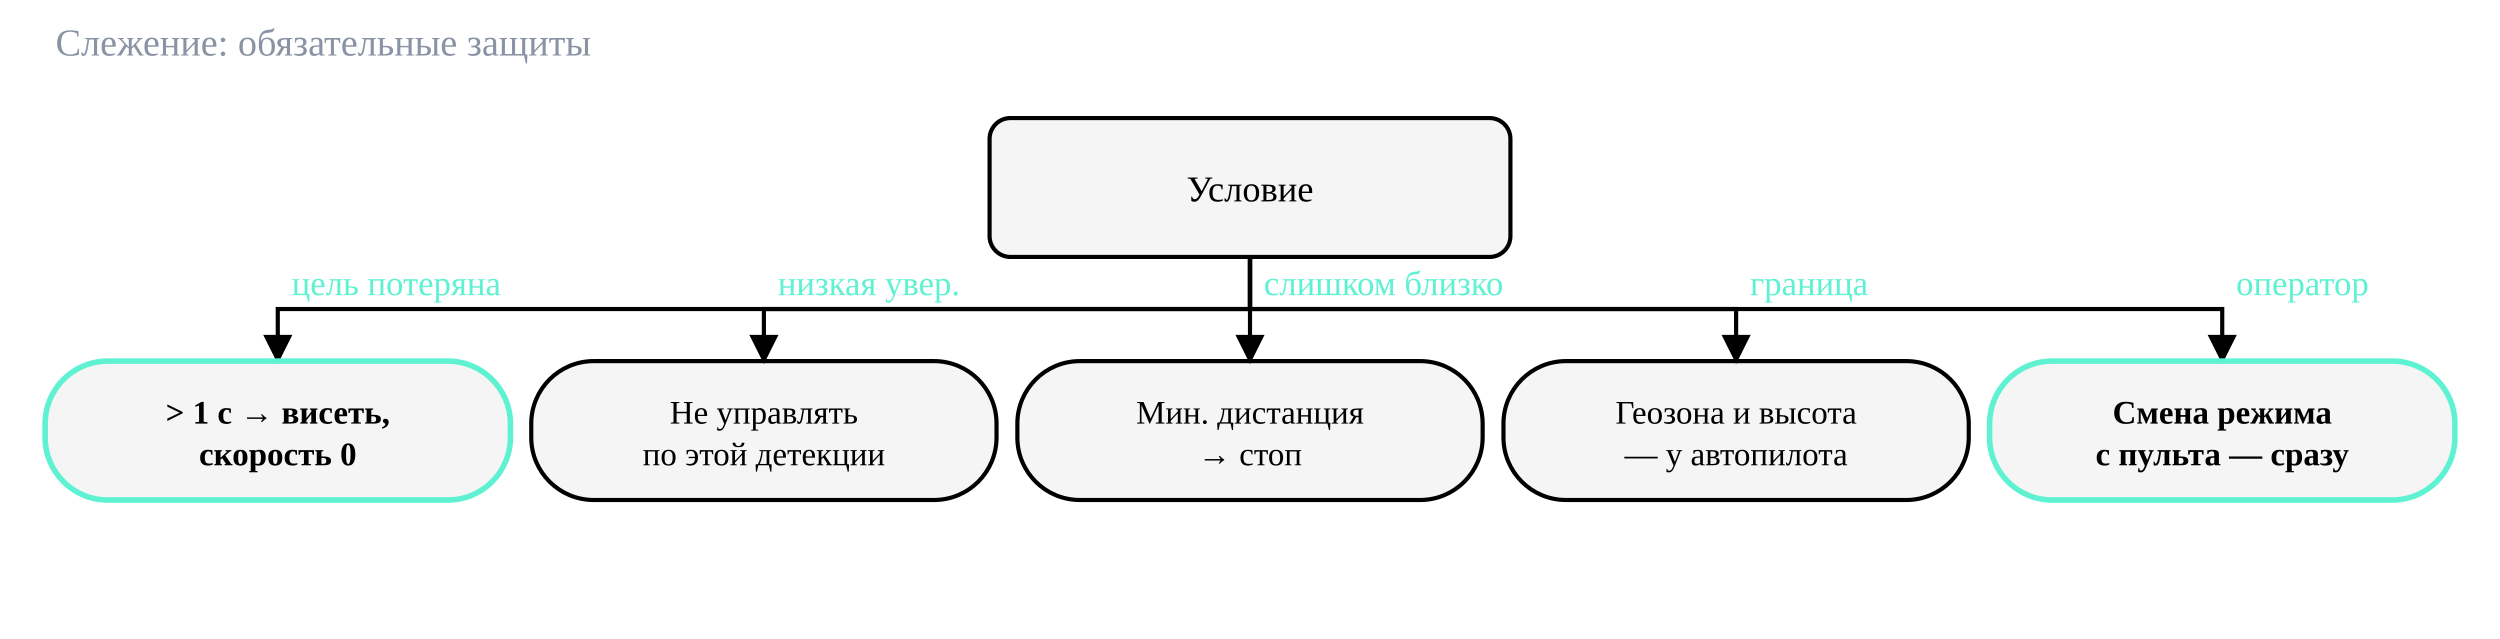
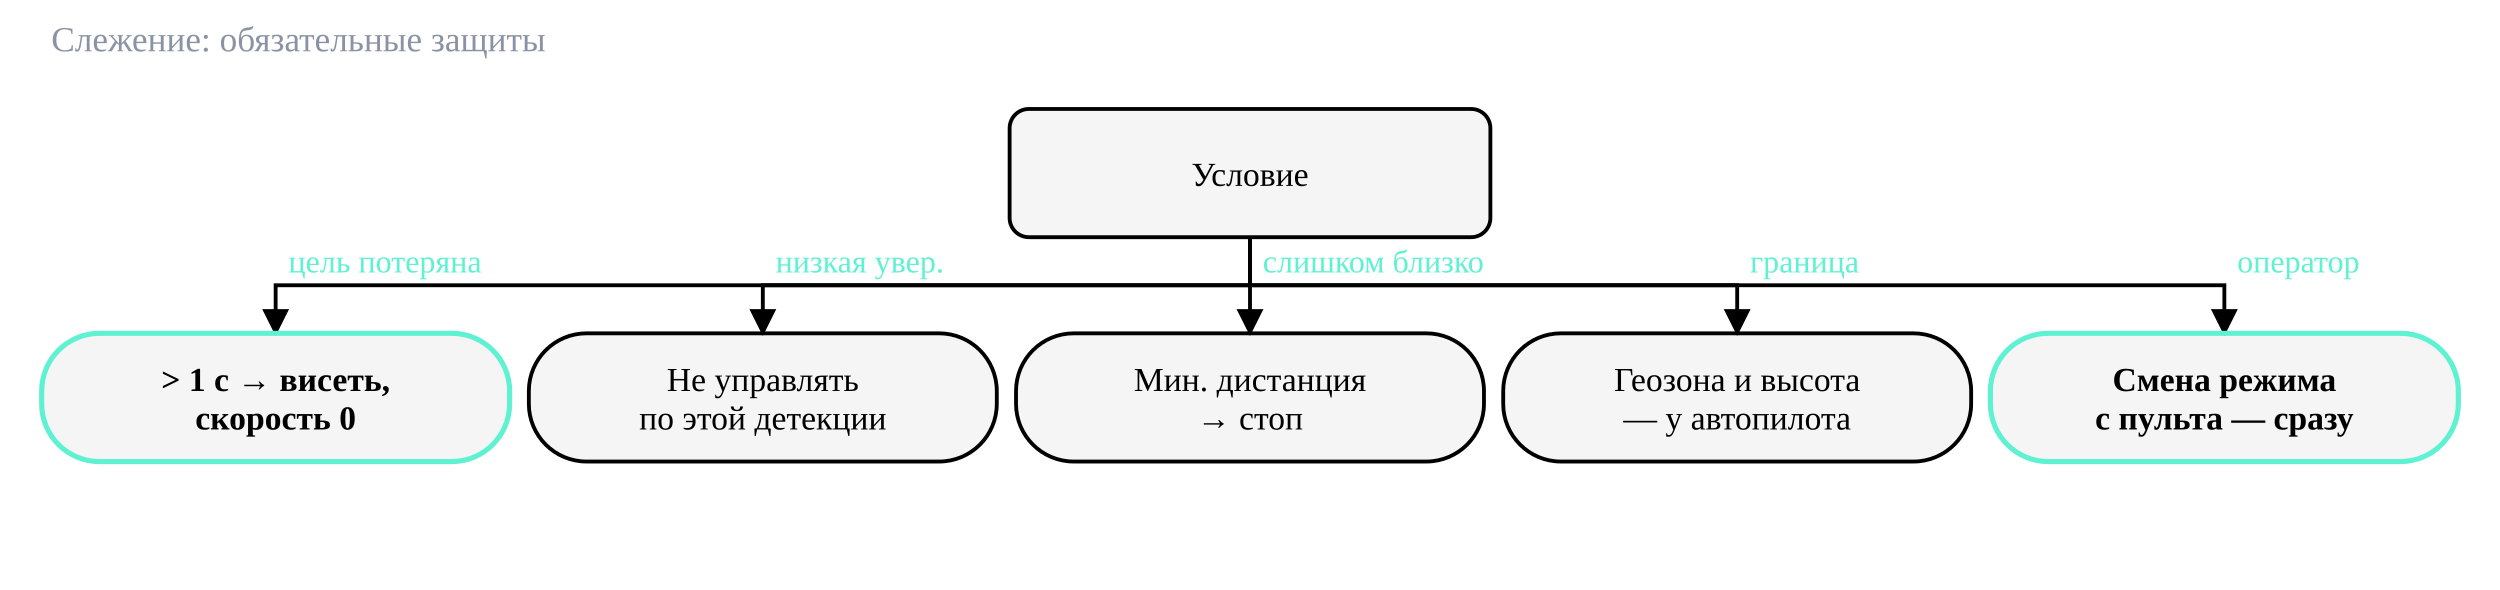
- <svg xmlns="http://www.w3.org/2000/svg" viewBox="0 0 720 184" width="100%" role="img" aria-labelledby="t" style="max-width:720px;display:block;margin:0 auto">
+ <svg xmlns="http://www.w3.org/2000/svg" viewBox="0 0 780 184" width="100%" role="img" aria-labelledby="t" style="max-width:780px;display:block;margin:0 auto">
  <style>text{font-family: var(--gc-font-mono, ui-monospace, Menlo, monospace); font-size: 12px;fill:currentColor} .m{fill:var(--gc-ink-muted, #8a93a3)} .a{fill:var(--gc-accent-hud, #5ef1d2)} .w{fill:var(--gc-signal-amber, #f0b24c)} .d{fill:var(--gc-signal-red, #e8636b)} .box{fill:var(--gc-surface-200, rgba(128,128,128,0.08));stroke:currentColor;stroke-width:1.2} .boxa{fill:var(--gc-surface-200, rgba(128,128,128,0.08));stroke:var(--gc-accent-hud, #5ef1d2);stroke-width:1.6} .ln{stroke:currentColor;stroke-width:1.2;fill:none} .lna{stroke:var(--gc-accent-hud, #5ef1d2);stroke-width:1.6;fill:none} .lnm{stroke:var(--gc-ink-muted, #8a93a3);stroke-width:1;fill:none;stroke-dasharray:4 3} .t{font-size:11px} .b{font-weight:600}</style>
  <defs>
    <marker id="ar" viewBox="0 0 10 10" refX="9" refY="5" markerWidth="7" markerHeight="7" orient="auto-start-reverse">
      <path d="M0 0L10 5L0 10z" fill="currentColor" />
    </marker>
    <marker id="ara" viewBox="0 0 10 10" refX="9" refY="5" markerWidth="7" markerHeight="7" orient="auto-start-reverse">
      <path d="M0 0L10 5L0 10z" fill="var(--gc-accent-hud, #5ef1d2)" />
    </marker>
  </defs>
  <text x="16" y="16" text-anchor="start" class="m t">Слежение: обязательные защиты</text>
-   <rect class="box" x="285.0" y="34" width="150.0" height="40" rx="6" />
-   <text x="360.0" y="58.0" text-anchor="middle" style="font-size:10.5px">Условие</text>
-   <path class="ln" d="M360.0 74 L360.0 89.0 L80.0 89.0 L80.0 104" marker-end="url(#ar)" />
-   <text x="84.0" y="85.0" text-anchor="start" class="a t" style="font-size:10px">цель потеряна</text>
-   <rect class="boxa" x="13.0" y="104" width="134.0" height="40" rx="18" />
-   <text x="80.0" y="122.0" text-anchor="middle" class="b" style="font-size:9.5px">&gt; 1 с → висеть,</text>
-   <text x="80.0" y="134.0" text-anchor="middle" class="b" style="font-size:9.5px">скорость 0</text>
-   <path class="ln" d="M360.0 74 L360.0 89.0 L220.0 89.0 L220.0 104" marker-end="url(#ar)" />
-   <text x="224.0" y="85.0" text-anchor="start" class="a t" style="font-size:10px">низкая увер.</text>
-   <rect class="box" x="153.0" y="104" width="134.0" height="40" rx="18" />
-   <text x="220.0" y="122.0" text-anchor="middle" style="font-size:9.5px">Не управлять</text>
-   <text x="220.0" y="134.0" text-anchor="middle" style="font-size:9.5px">по этой детекции</text>
-   <path class="ln" d="M360.0 74 L360.0 89.0 L360.0 89.0 L360.0 104" marker-end="url(#ar)" />
-   <text x="364.0" y="85.0" text-anchor="start" class="a t" style="font-size:10px">слишком близко</text>
-   <rect class="box" x="293.0" y="104" width="134.0" height="40" rx="18" />
-   <text x="360.0" y="122.0" text-anchor="middle" style="font-size:9.5px">Мин. дистанция</text>
-   <text x="360.0" y="134.0" text-anchor="middle" style="font-size:9.5px">→ стоп</text>
-   <path class="ln" d="M360.0 74 L360.0 89.0 L500.0 89.0 L500.0 104" marker-end="url(#ar)" />
-   <text x="504.0" y="85.0" text-anchor="start" class="a t" style="font-size:10px">граница</text>
-   <rect class="box" x="433.0" y="104" width="134.0" height="40" rx="18" />
-   <text x="500.0" y="122.0" text-anchor="middle" style="font-size:9.5px">Геозона и высота</text>
-   <text x="500.0" y="134.0" text-anchor="middle" style="font-size:9.5px">— у автопилота</text>
-   <path class="ln" d="M360.0 74 L360.0 89.0 L640.0 89.0 L640.0 104" marker-end="url(#ar)" />
-   <text x="644.0" y="85.0" text-anchor="start" class="a t" style="font-size:10px">оператор</text>
-   <rect class="boxa" x="573.0" y="104" width="134.0" height="40" rx="18" />
-   <text x="640.0" y="122.0" text-anchor="middle" class="b" style="font-size:9.5px">Смена режима</text>
-   <text x="640.0" y="134.0" text-anchor="middle" class="b" style="font-size:9.5px">с пульта — сразу</text>
+   <rect class="box" x="315.0" y="34" width="150.0" height="40" rx="6" />
+   <text x="390.0" y="58.0" text-anchor="middle" style="font-size:10.5px">Условие</text>
+   <path class="ln" d="M390.0 74 L390.0 89.0 L86.0 89.0 L86.0 104" marker-end="url(#ar)" />
+   <text x="90.0" y="85.0" text-anchor="start" class="a t" style="font-size:10px">цель потеряна</text>
+   <rect class="boxa" x="13.0" y="104" width="146.0" height="40" rx="18" />
+   <text x="86.0" y="122.0" text-anchor="middle" class="b" style="font-size:10.5px">&gt; 1 с → висеть,</text>
+   <text x="86.0" y="134.0" text-anchor="middle" class="b" style="font-size:10.5px">скорость 0</text>
+   <path class="ln" d="M390.0 74 L390.0 89.0 L238.0 89.0 L238.0 104" marker-end="url(#ar)" />
+   <text x="242.0" y="85.0" text-anchor="start" class="a t" style="font-size:10px">низкая увер.</text>
+   <rect class="box" x="165.0" y="104" width="146.0" height="40" rx="18" />
+   <text x="238.0" y="122.0" text-anchor="middle" style="font-size:10.5px">Не управлять</text>
+   <text x="238.0" y="134.0" text-anchor="middle" style="font-size:10.5px">по этой детекции</text>
+   <path class="ln" d="M390.0 74 L390.0 89.0 L390.0 89.0 L390.0 104" marker-end="url(#ar)" />
+   <text x="394.0" y="85.0" text-anchor="start" class="a t" style="font-size:10px">слишком близко</text>
+   <rect class="box" x="317.0" y="104" width="146.0" height="40" rx="18" />
+   <text x="390.0" y="122.0" text-anchor="middle" style="font-size:10.5px">Мин. дистанция</text>
+   <text x="390.0" y="134.0" text-anchor="middle" style="font-size:10.5px">→ стоп</text>
+   <path class="ln" d="M390.0 74 L390.0 89.0 L542.0 89.0 L542.0 104" marker-end="url(#ar)" />
+   <text x="546.0" y="85.0" text-anchor="start" class="a t" style="font-size:10px">граница</text>
+   <rect class="box" x="469.0" y="104" width="146.0" height="40" rx="18" />
+   <text x="542.0" y="122.0" text-anchor="middle" style="font-size:10.5px">Геозона и высота</text>
+   <text x="542.0" y="134.0" text-anchor="middle" style="font-size:10.5px">— у автопилота</text>
+   <path class="ln" d="M390.0 74 L390.0 89.0 L694.0 89.0 L694.0 104" marker-end="url(#ar)" />
+   <text x="698.0" y="85.0" text-anchor="start" class="a t" style="font-size:10px">оператор</text>
+   <rect class="boxa" x="621.0" y="104" width="146.0" height="40" rx="18" />
+   <text x="694.0" y="122.0" text-anchor="middle" class="b" style="font-size:10.5px">Смена режима</text>
+   <text x="694.0" y="134.0" text-anchor="middle" class="b" style="font-size:10.5px">с пульта — сразу</text>
</svg>
